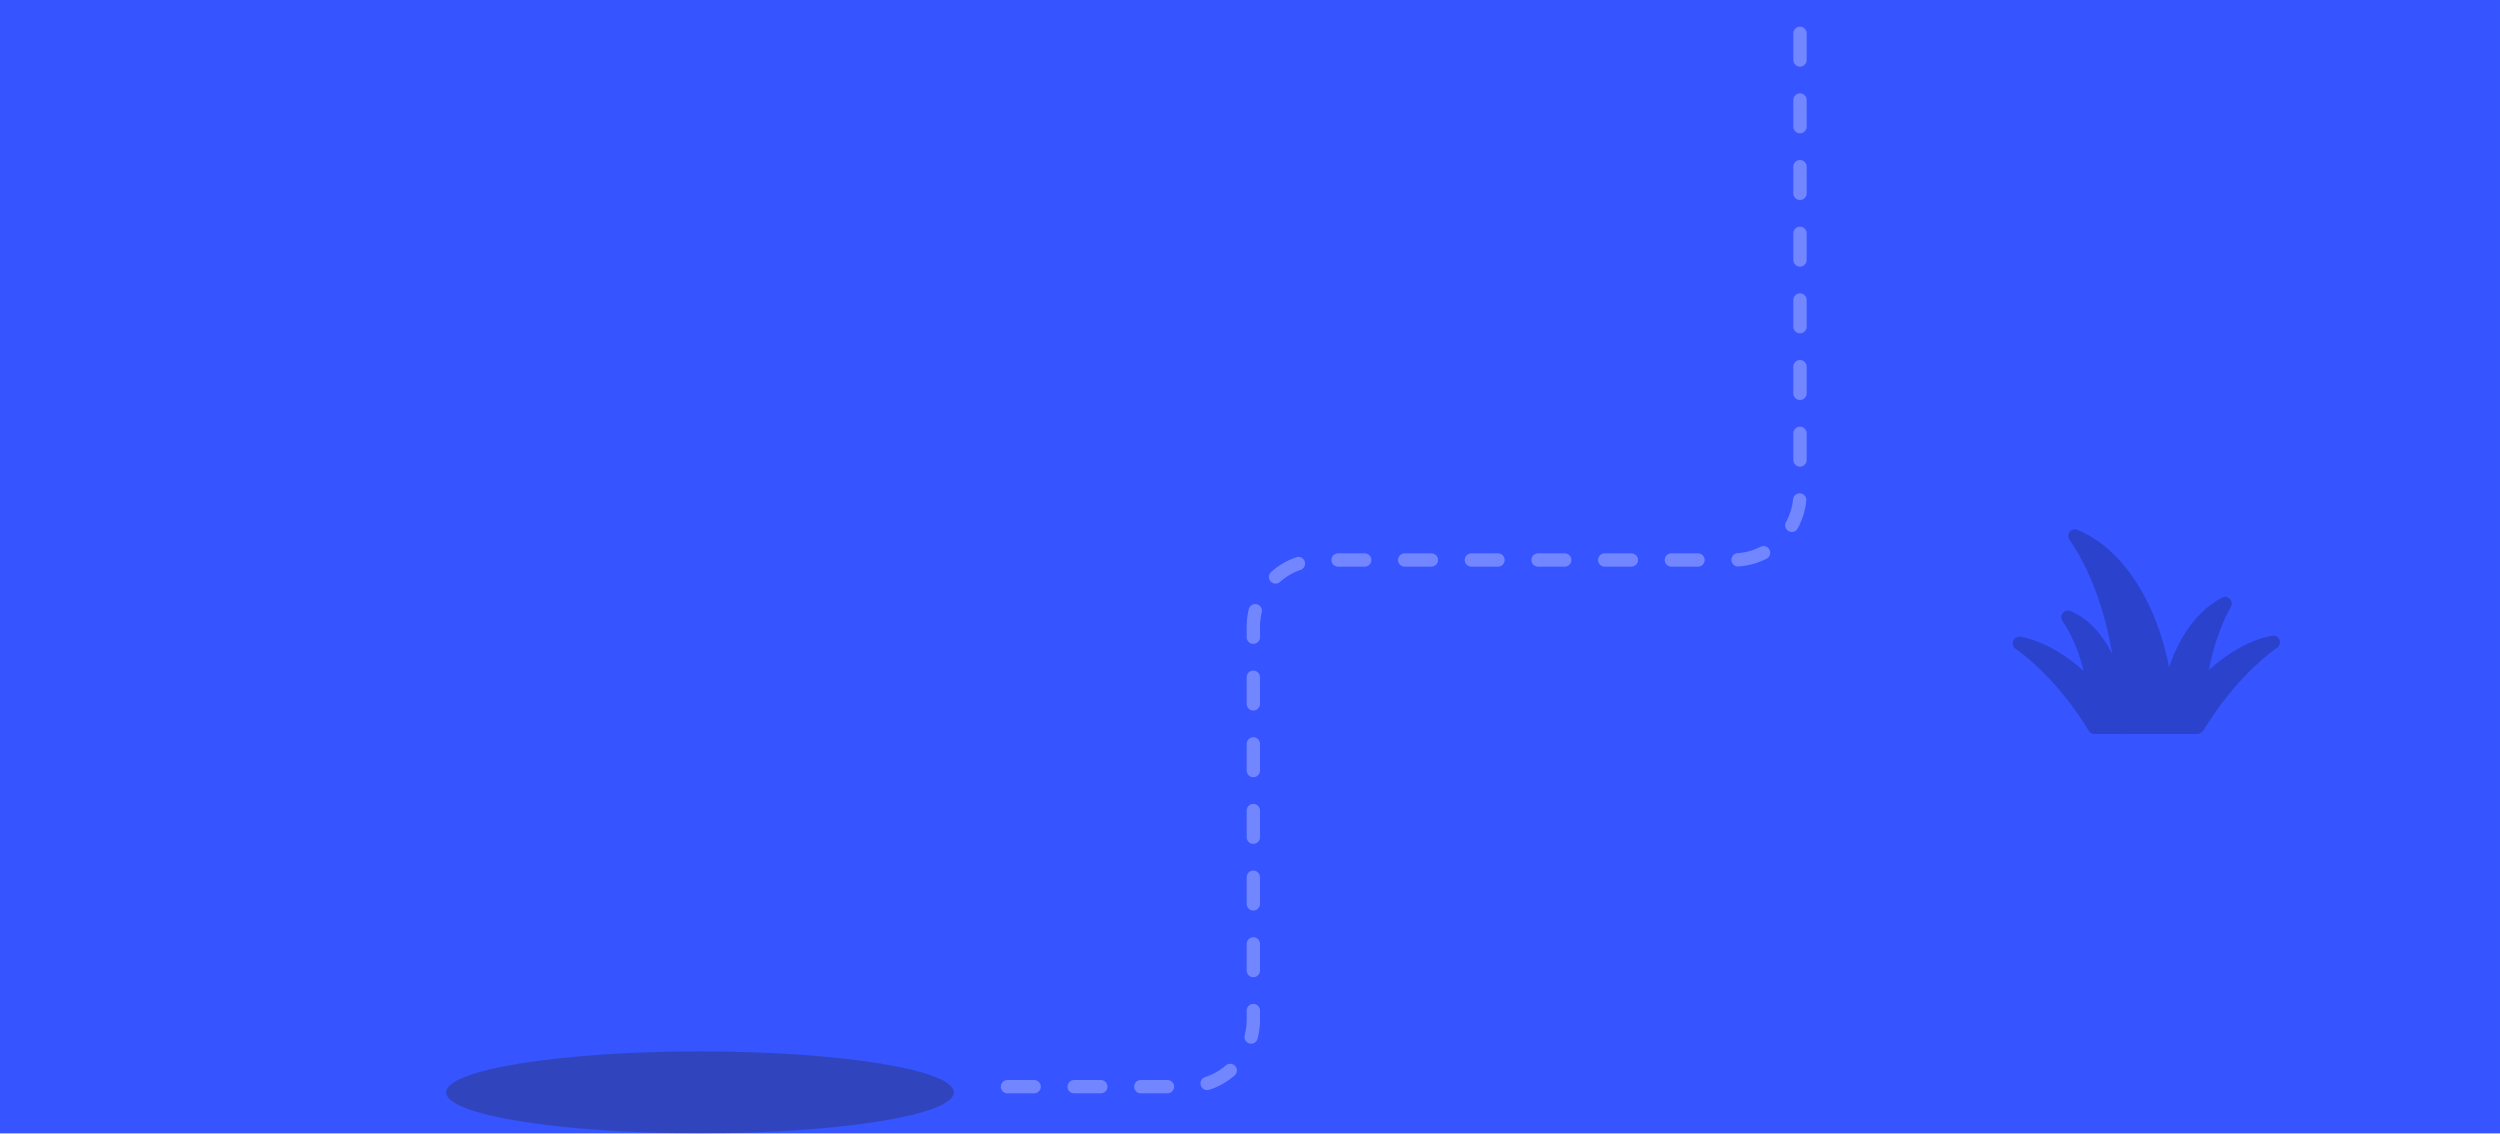
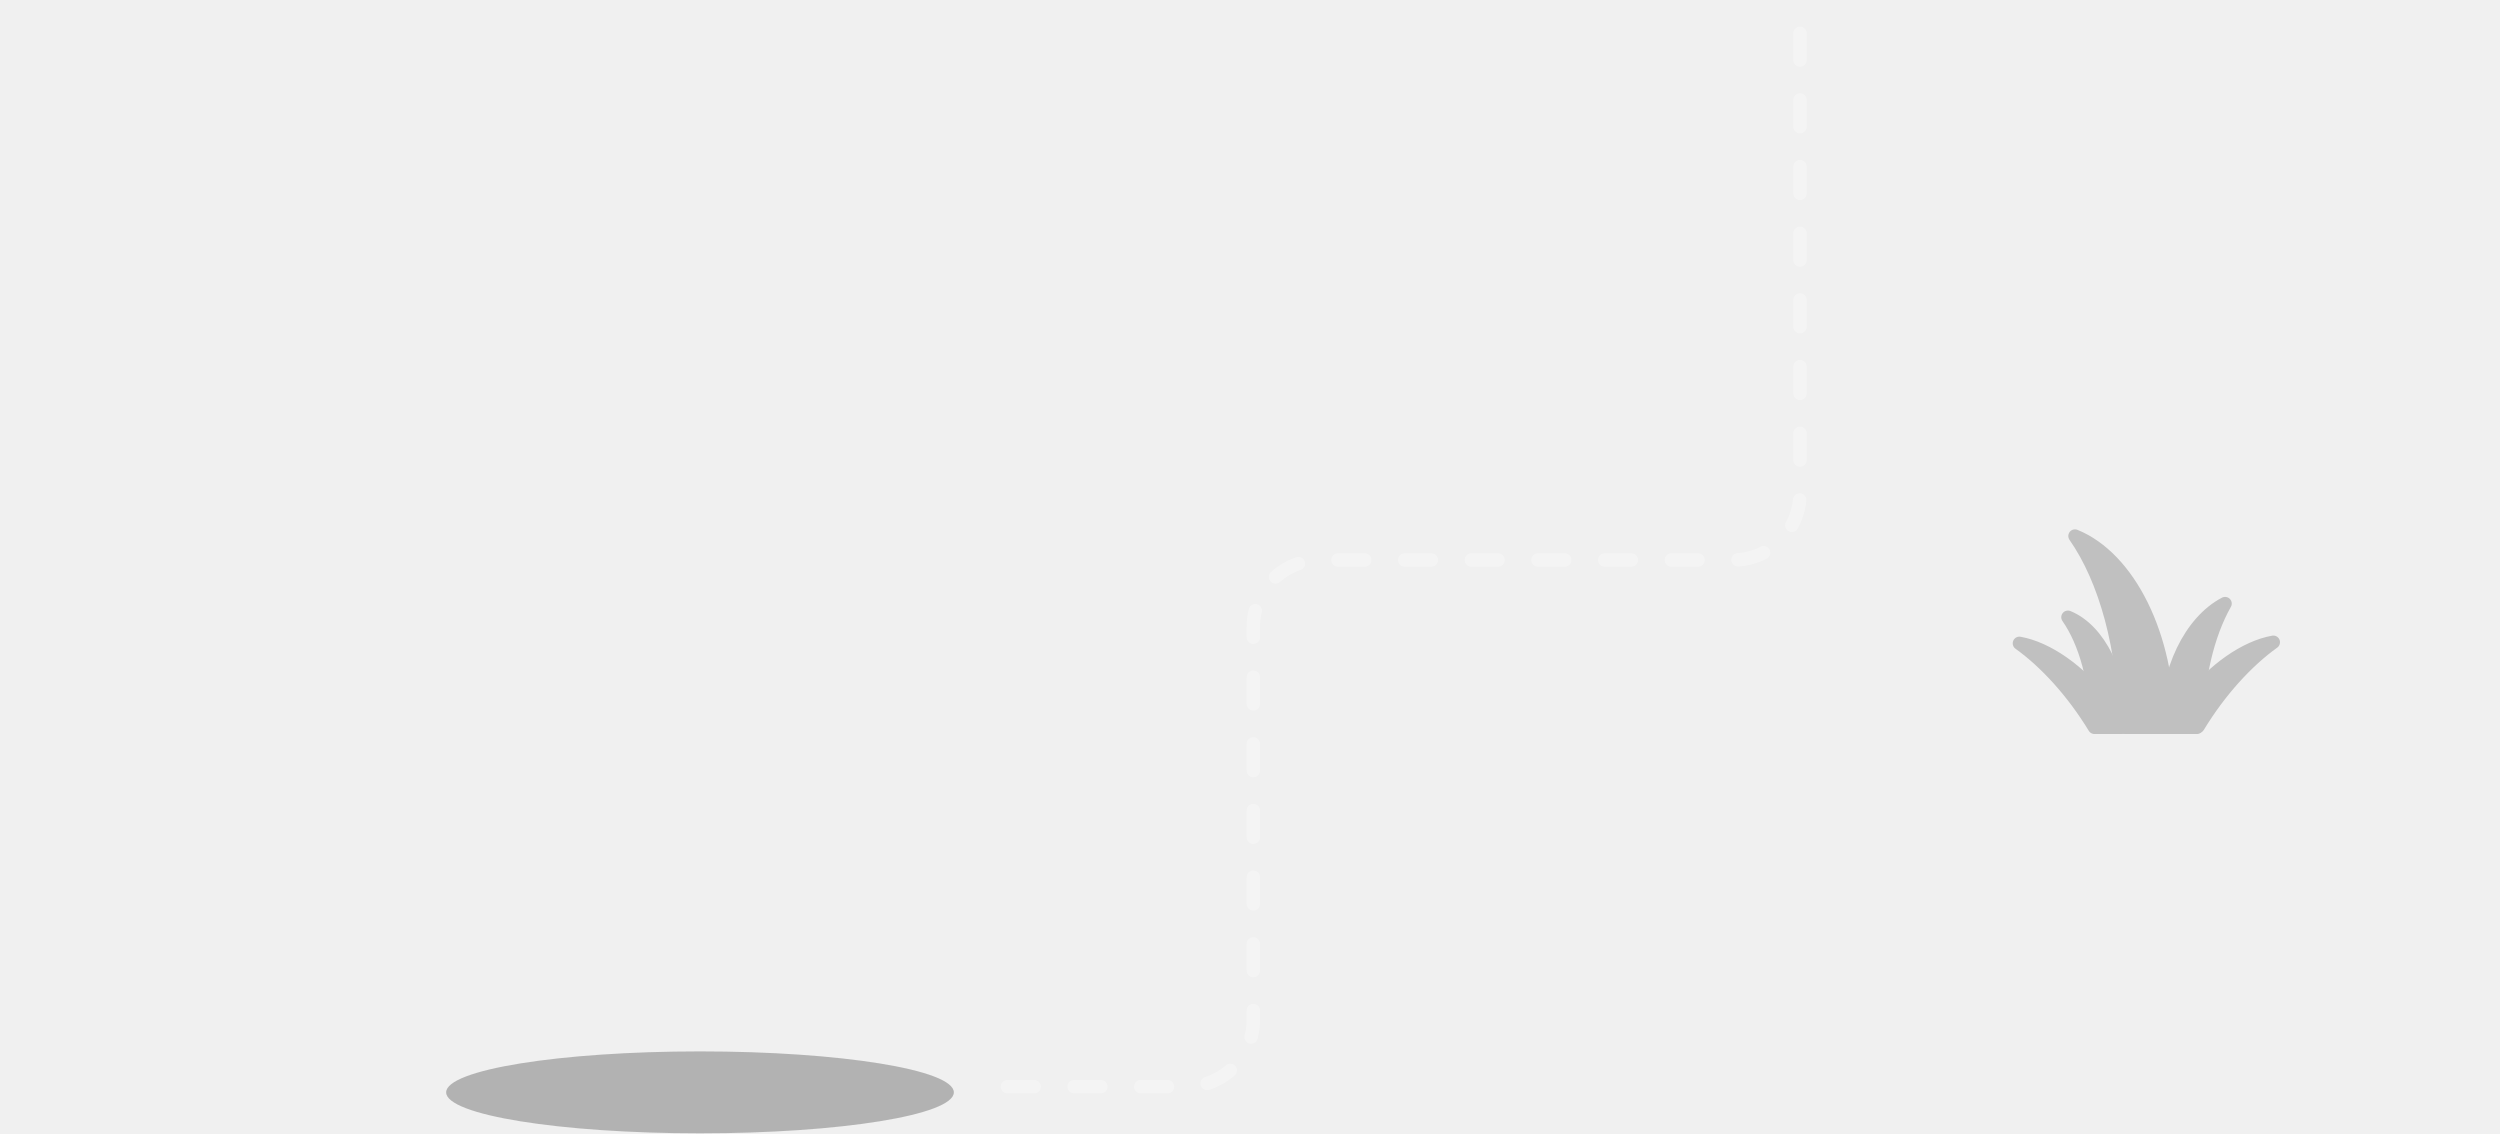
<svg xmlns="http://www.w3.org/2000/svg" version="1.1" id="Layer_1" x="0px" y="0px" width="375px" height="170px" viewBox="0 0 375 170" enable-background="new 0 0 375 170" xml:space="preserve">
  <g>
-     <rect fill="#3654FF" width="374.999" height="170" />
-     <ellipse opacity="0.3" fill="#232323" cx="105" cy="163.854" rx="38.078" ry="6.146" />
-     <path opacity="0.3" fill="none" stroke="#FFFFFF" stroke-width="2" stroke-linecap="round" stroke-miterlimit="10" stroke-dasharray="4,6" d="   M269.999,5v69c0,5.521-4.477,10-10,10H198c-5.522,0-10,4.477-10,10v59c0,5.521-4.478,10-10,10h-28" />
+     <ellipse opacity="0.3" fill="#232323" enable-background="new    " cx="105" cy="163.854" rx="38.078" ry="6.146" />
+     <path opacity="0.3" fill="none" stroke="#FFFFFF" stroke-width="2" stroke-linecap="round" stroke-miterlimit="10" stroke-dasharray="4,6" enable-background="new    " d="   M269.999,5v69c0,5.521-4.478,10-10,10H198c-5.521,0-10,4.477-10,10v59c0,5.521-4.478,10-10,10h-28" />
    <g opacity="0.2">
-       <path stroke="#000000" stroke-width="2" stroke-linejoin="round" stroke-miterlimit="10" d="M311.245,80.404    c4.555,6.514,7.506,16.943,7.506,28.699h6.471C325.222,95.279,319.279,83.668,311.245,80.404z" />
-       <path stroke="#000000" stroke-width="2" stroke-linejoin="round" stroke-miterlimit="10" d="M310.188,92.584    c2.621,3.748,4.32,9.752,4.32,16.52h3.725C318.233,101.146,314.813,94.463,310.188,92.584z" />
-       <path stroke="#000000" stroke-width="2" stroke-linejoin="round" stroke-miterlimit="10" d="M324.96,109.104h4.57    c0-7.346,1.631-13.959,4.234-18.57C328.64,93.207,324.96,100.51,324.96,109.104z" />
-       <path stroke="#000000" stroke-width="2" stroke-linejoin="round" stroke-miterlimit="10" d="M329.737,108.939    c3.238-5.338,7.338-9.799,11.262-12.605c-4.148,0.736-8.998,4.102-12.69,8.9c0.546,1.133,1.009,2.369,1.382,3.691L329.737,108.939    z" />
-       <path stroke="#000000" stroke-width="2" stroke-linejoin="round" stroke-miterlimit="10" d="M314.215,109.088    c0.374-1.32,0.835-2.559,1.382-3.691c-3.691-4.797-8.543-8.164-12.69-8.9c3.925,2.807,8.023,7.27,11.263,12.605L314.215,109.088z" />
+       <path stroke="#000000" stroke-width="2" stroke-linejoin="round" stroke-miterlimit="10" d="M311.245,80.404    c4.555,6.514,7.506,16.944,7.506,28.7h6.472C325.223,95.279,319.279,83.668,311.245,80.404z" />
+       <path stroke="#000000" stroke-width="2" stroke-linejoin="round" stroke-miterlimit="10" d="M310.188,92.584    c2.621,3.748,4.32,9.752,4.32,16.52h3.725C318.232,101.146,314.812,94.463,310.188,92.584z" />
+       <path stroke="#000000" stroke-width="2" stroke-linejoin="round" stroke-miterlimit="10" d="M324.96,109.104h4.569    c0-7.346,1.632-13.959,4.234-18.569C328.641,93.207,324.96,100.51,324.96,109.104z" />
+       <path stroke="#000000" stroke-width="2" stroke-linejoin="round" stroke-miterlimit="10" d="M329.736,108.939    c3.238-5.338,7.339-9.799,11.263-12.605c-4.147,0.736-8.998,4.102-12.69,8.9c0.547,1.133,1.01,2.369,1.383,3.69L329.736,108.939z" />
+       <path stroke="#000000" stroke-width="2" stroke-linejoin="round" stroke-miterlimit="10" d="M314.215,109.088    c0.374-1.32,0.835-2.559,1.383-3.691c-3.691-4.797-8.543-8.164-12.69-8.899c3.925,2.808,8.022,7.271,11.263,12.604    L314.215,109.088z" />
    </g>
  </g>
</svg>
